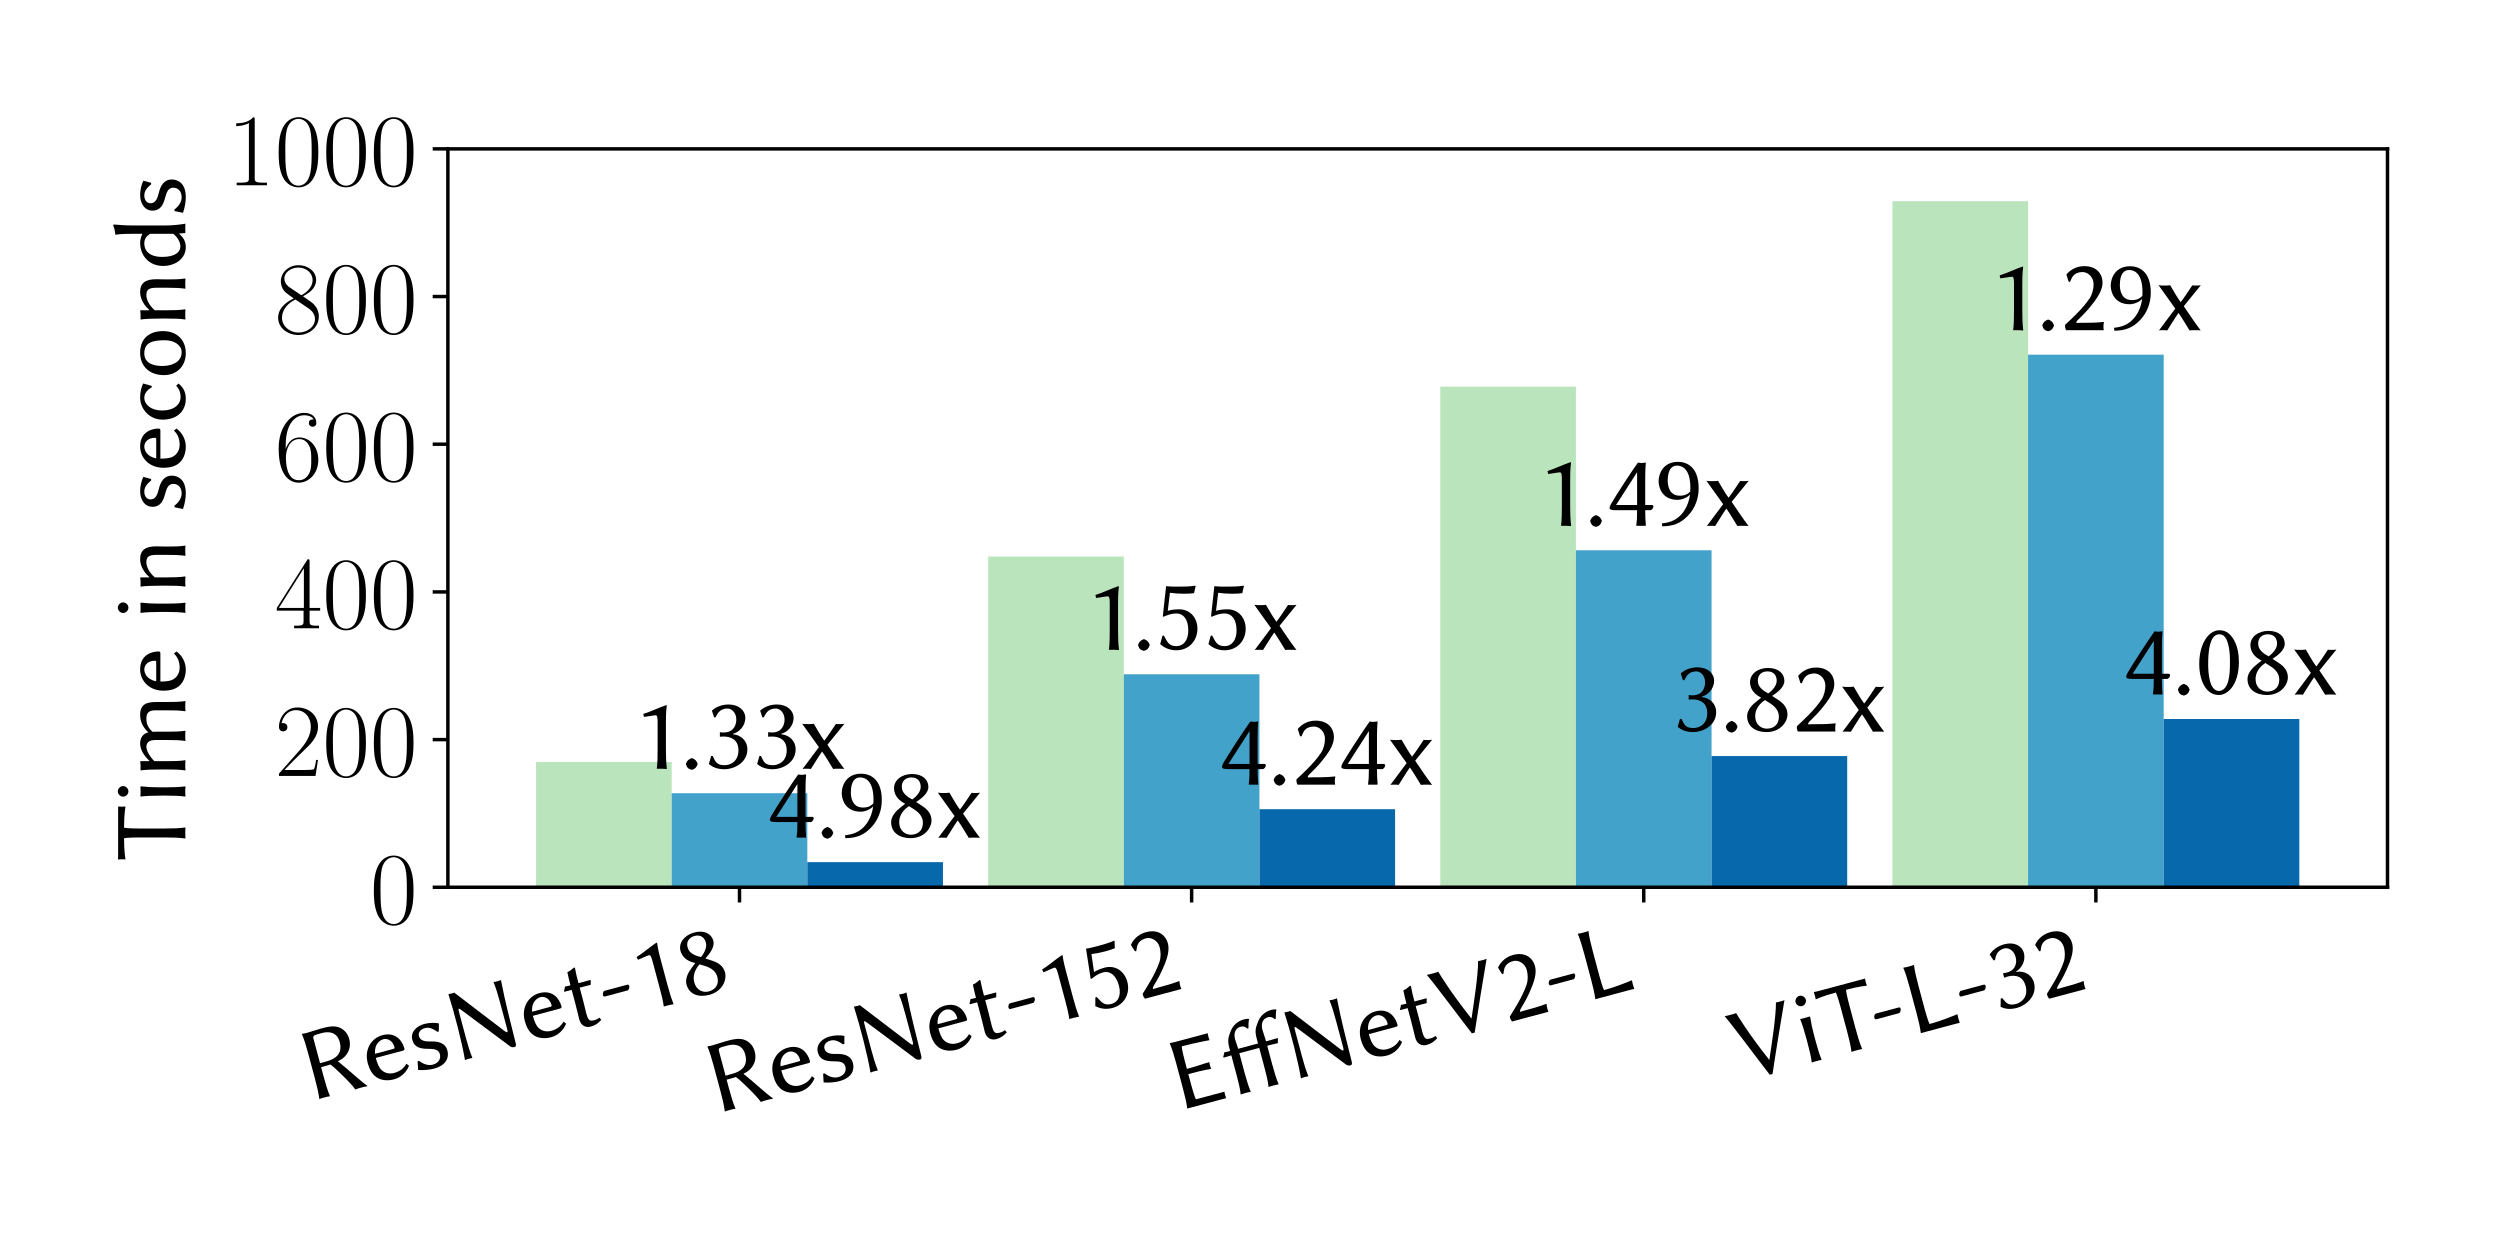
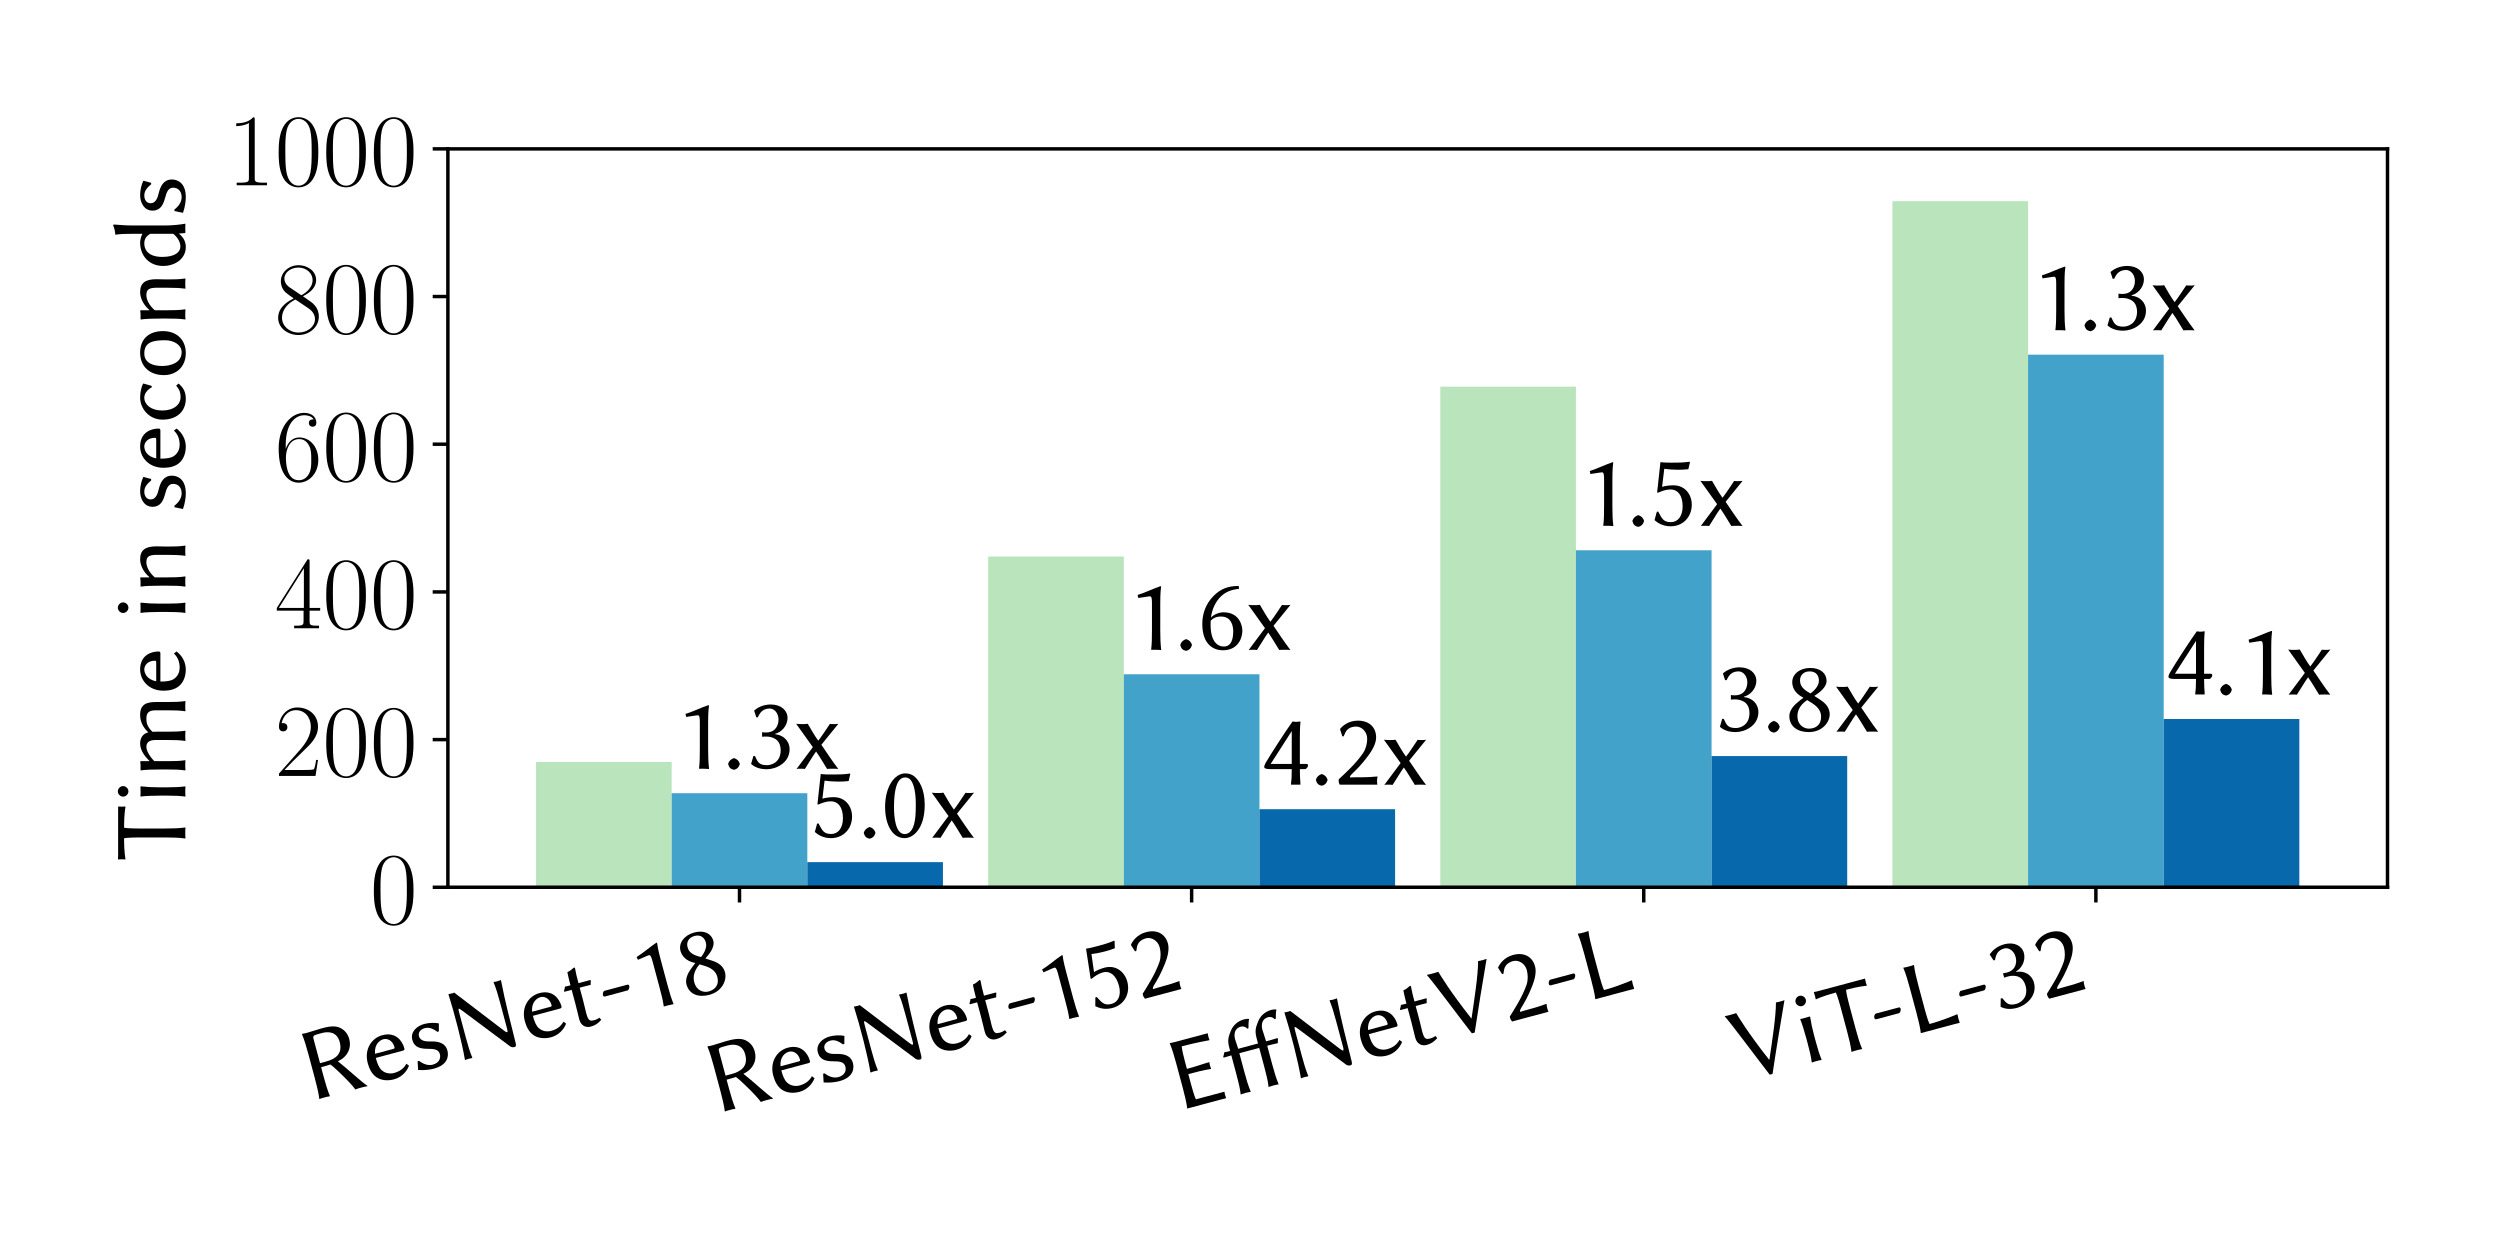
<svg xmlns="http://www.w3.org/2000/svg" xmlns:xlink="http://www.w3.org/1999/xlink" width="576pt" height="288pt" viewBox="0 0 576 288" version="1.1">
  <defs>
    <style type="text/css">*{stroke-linejoin: round; stroke-linecap: butt}</style>
  </defs>
  <g id="figure_1">
    <g id="patch_1">
      <path d="M 0 288  L 576 288  L 576 0  L 0 0  z " style="fill: #ffffff" />
    </g>
    <g id="axes_1">
      <g id="patch_2">
        <path d="M 103.193 204.422  L 550.08 204.422  L 550.08 34.304  L 103.193 34.304  z " style="fill: #ffffff" />
      </g>
      <g id="patch_3">
-         <path d="M 123.506 204.422  L 154.757 204.422  L 154.757 175.565  L 123.506 175.565  z " clip-path="url(#p2f1178658a)" style="fill: #bae4bc" />
+         <path d="M 123.506 204.422  L 154.757 204.422  L 154.757 175.565  L 123.506 175.565  z " clip-path="url(#p8c459ebda4)" style="fill: #bae4bc" />
      </g>
      <g id="patch_4">
-         <path d="M 227.675 204.422  L 258.926 204.422  L 258.926 128.224  L 227.675 128.224  z " clip-path="url(#p2f1178658a)" style="fill: #bae4bc" />
+         <path d="M 227.675 204.422  L 258.926 204.422  L 258.926 128.224  L 227.675 128.224  z " clip-path="url(#p8c459ebda4)" style="fill: #bae4bc" />
      </g>
      <g id="patch_5">
-         <path d="M 331.845 204.422  L 363.096 204.422  L 363.096 89.092  L 331.845 89.092  z " clip-path="url(#p2f1178658a)" style="fill: #bae4bc" />
+         <path d="M 331.845 204.422  L 363.096 204.422  L 363.096 89.092  L 331.845 89.092  z " clip-path="url(#p8c459ebda4)" style="fill: #bae4bc" />
      </g>
      <g id="patch_6">
-         <path d="M 436.014 204.422  L 467.265 204.422  L 467.265 46.362  L 436.014 46.362  z " clip-path="url(#p2f1178658a)" style="fill: #bae4bc" />
+         <path d="M 436.014 204.422  L 467.265 204.422  L 467.265 46.362  L 436.014 46.362  z " clip-path="url(#p8c459ebda4)" style="fill: #bae4bc" />
      </g>
      <g id="patch_7">
-         <path d="M 154.757 204.422  L 186.008 204.422  L 186.008 182.758  L 154.757 182.758  z " clip-path="url(#p2f1178658a)" style="fill: #43a2ca" />
+         <path d="M 154.757 204.422  L 186.008 204.422  L 186.008 182.758  L 154.757 182.758  z " clip-path="url(#p8c459ebda4)" style="fill: #43a2ca" />
      </g>
      <g id="patch_8">
-         <path d="M 258.926 204.422  L 290.177 204.422  L 290.177 155.349  L 258.926 155.349  z " clip-path="url(#p2f1178658a)" style="fill: #43a2ca" />
+         <path d="M 258.926 204.422  L 290.177 204.422  L 290.177 155.349  L 258.926 155.349  z " clip-path="url(#p8c459ebda4)" style="fill: #43a2ca" />
      </g>
      <g id="patch_9">
-         <path d="M 363.096 204.422  L 394.347 204.422  L 394.347 126.784  L 363.096 126.784  z " clip-path="url(#p2f1178658a)" style="fill: #43a2ca" />
+         <path d="M 363.096 204.422  L 394.347 204.422  L 394.347 126.784  L 363.096 126.784  z " clip-path="url(#p8c459ebda4)" style="fill: #43a2ca" />
      </g>
      <g id="patch_10">
-         <path d="M 467.265 204.422  L 498.516 204.422  L 498.516 81.715  L 467.265 81.715  z " clip-path="url(#p2f1178658a)" style="fill: #43a2ca" />
+         <path d="M 467.265 204.422  L 498.516 204.422  L 498.516 81.715  L 467.265 81.715  z " clip-path="url(#p8c459ebda4)" style="fill: #43a2ca" />
      </g>
      <g id="patch_11">
-         <path d="M 186.008 204.422  L 217.258 204.422  L 217.258 198.632  L 186.008 198.632  z " clip-path="url(#p2f1178658a)" style="fill: #0868ac" />
+         <path d="M 186.008 204.422  L 217.258 204.422  L 217.258 198.632  L 186.008 198.632  z " clip-path="url(#p8c459ebda4)" style="fill: #0868ac" />
      </g>
      <g id="patch_12">
-         <path d="M 290.177 204.422  L 321.428 204.422  L 321.428 186.432  L 290.177 186.432  z " clip-path="url(#p2f1178658a)" style="fill: #0868ac" />
+         <path d="M 290.177 204.422  L 321.428 204.422  L 321.428 186.432  L 290.177 186.432  z " clip-path="url(#p8c459ebda4)" style="fill: #0868ac" />
      </g>
      <g id="patch_13">
-         <path d="M 394.347 204.422  L 425.597 204.422  L 425.597 174.196  L 394.347 174.196  z " clip-path="url(#p2f1178658a)" style="fill: #0868ac" />
+         <path d="M 394.347 204.422  L 425.597 204.422  L 425.597 174.196  L 394.347 174.196  z " clip-path="url(#p8c459ebda4)" style="fill: #0868ac" />
      </g>
      <g id="patch_14">
-         <path d="M 498.516 204.422  L 529.767 204.422  L 529.767 165.655  L 498.516 165.655  z " clip-path="url(#p2f1178658a)" style="fill: #0868ac" />
+         <path d="M 498.516 204.422  L 529.767 204.422  L 529.767 165.655  L 498.516 165.655  z " clip-path="url(#p8c459ebda4)" style="fill: #0868ac" />
      </g>
      <g id="matplotlib.axis_1">
        <g id="xtick_1">
          <g id="line2d_1">
            <defs>
-               <path id="mae411af62e" d="M 0 0  L 0 3.5  " style="stroke: #000000; stroke-width: 0.8" />
+               <path id="m9625f6e1b1" d="M 0 0  L 0 3.5  " style="stroke: #000000; stroke-width: 0.8" />
            </defs>
            <g>
-               <use xlink:href="#mae411af62e" x="170.382" y="204.422" style="stroke: #000000; stroke-width: 0.8" />
+               <use xlink:href="#m9625f6e1b1" x="170.382" y="204.422" style="stroke: #000000; stroke-width: 0.8" />
            </g>
          </g>
          <g id="text_1">
            <g transform="translate(71.38889 253.7518) rotate(-15) scale(0.24 -0.24)">
              <defs>
                <path id="LinBiolinumT-52" d="M 1216 1855  C 1440 1855 1638 1855 1811 1868  C 1990 1654 2125 1403 2291 1138  C 2522 763 2829 201 2899 -19  C 3021 0 3162 0 3283 0  C 3411 0 3539 0 3667 -19  L 3680 0  C 3360 370 2720 1394 2310 1939  C 2483 1971 2611 2015 2701 2060  C 3046 2231 3341 2561 3341 3081  C 3341 3399 3232 3659 3002 3875  C 2694 4160 2208 4160 1805 4160  C 1645 4160 1133 4128 941 4128  C 864 4128 691 4128 614 4147  L 602 4128  C 653 3763 666 3328 666 2848  L 666 1280  C 666 800 653 345 602 0  L 614 -13  C 691 0 864 0 941 0  C 1018 0 1190 0 1267 -19  L 1280 0  C 1229 370 1216 811 1216 1298  L 1216 1855  z M 1811 3878  C 2202 3878 2726 3734 2726 3061  C 2726 2299 2208 2112 1587 2112  L 1216 2112  L 1216 3630  C 1216 3878 1235 3878 1811 3878  z " transform="scale(0.015625)" />
                <path id="LinBiolinumT-65" d="M 800 1792  C 909 2399 1331 2527 1530 2527  C 1786 2527 2067 2311 2067 1874  C 2067 1821 2042 1792 1978 1792  L 800 1792  z M 2509 700  C 2285 456 1984 346 1632 346  C 1414 346 1114 431 934 715  C 819 895 781 1160 781 1535  L 2522 1535  C 2592 1535 2637 1572 2637 1638  C 2637 2147 2374 2784 1530 2784  C 870 2784 218 2263 218 1341  C 218 984 294 633 506 382  C 723 124 1094 -32 1523 -32  C 1984 -32 2394 205 2637 540  L 2509 700  z " transform="scale(0.015625)" />
                <path id="LinBiolinumT-73" d="M 320 668  L 211 141  C 576 13 934 -32 1178 -32  C 2061 -32 2266 481 2266 826  C 2266 1338 1850 1539 1395 1645  C 1152 1701 800 1820 800 2133  C 800 2389 1011 2527 1286 2527  C 1619 2527 1824 2271 1971 2103  L 2061 2109  L 2189 2572  L 2176 2591  C 1990 2687 1638 2784 1312 2784  C 838 2784 346 2539 346 2020  C 346 1520 730 1357 1114 1250  C 1485 1151 1760 1050 1760 744  C 1760 412 1510 224 1171 224  C 864 224 595 428 416 668  L 320 668  z " transform="scale(0.015625)" />
                <path id="LinBiolinumT-4e" d="M 691 4160  C 749 2934 730 1026 627 0  L 640 -19  C 717 -6 787 0 864 0  C 941 0 1011 -3 1088 -10  L 1101 9  C 1050 375 1037 811 1037 1292  L 1037 2825  C 1037 3216 1050 3235 1286 2927  L 3520 99  C 3590 3 3693 -32 3795 -32  C 3885 -32 3910 45 3917 167  C 3949 1625 3942 2739 4045 4160  L 4032 4179  C 3955 4166 3885 4160 3808 4160  C 3731 4160 3661 4166 3584 4179  L 3571 4160  C 3622 3794 3635 3358 3635 2877  L 3635 1165  C 3629 818 3533 966 3258 1325  L 1062 4173  C 1062 4173 1005 4160 973 4160  C 755 4160 704 4179 704 4179  L 691 4160  z " transform="scale(0.015625)" />
                <path id="LinBiolinumT-74" d="M 608 2752  C 480 2752 339 2752 262 2765  C 218 2663 186 2599 122 2502  L 154 2464  C 262 2464 461 2464 608 2464  L 608 1599  C 608 1219 589 764 589 575  C 589 164 858 -32 1152 -32  C 1421 -32 1626 31 1894 203  L 1818 361  C 1619 285 1472 285 1312 310  C 1158 335 1101 487 1101 828  C 1101 1018 1120 1289 1120 1668  L 1120 2464  L 1363 2464  C 1517 2464 1741 2464 1824 2458  C 1843 2561 1862 2624 1901 2720  L 1869 2752  C 1754 2752 1568 2752 1421 2752  L 1120 2752  C 1120 3233 1126 3317 1152 3689  C 1152 3734 1133 3753 1094 3753  C 934 3689 858 3618 646 3593  L 634 3573  C 621 3349 608 3124 608 2752  z " transform="scale(0.015625)" />
                <path id="LinBiolinumT-2d" d="M 1754 1536  C 1837 1536 1926 1696 1926 1767  C 1926 1824 1901 1882 1837 1882  L 371 1882  C 294 1882 211 1747 211 1645  C 211 1587 250 1536 307 1536  L 1754 1536  z " transform="scale(0.015625)" />
                <path id="LinBiolinumT-31" d="M 2086 1214  L 2086 2845  C 2086 3539 2125 3796 2138 3886  C 2138 3918 2118 3918 2093 3918  C 1677 3784 1190 3534 691 3380  L 730 3194  C 1018 3226 1331 3296 1459 3296  C 1574 3296 1574 3040 1574 2808  L 1574 1214  C 1574 713 1568 367 1523 0  L 1530 0  C 1530 0 1709 0 1824 0  C 1952 0 2131 -19 2131 -19  L 2144 0  C 2099 386 2086 707 2086 1214  z " transform="scale(0.015625)" />
                <path id="LinBiolinumT-38" d="M 1504 3712  C 1920 3712 2074 3430 2074 3131  C 2074 2786 1734 2479 1555 2352  L 1357 2466  C 954 2728 909 2964 909 3162  C 909 3463 1120 3712 1504 3712  z M 2547 3125  C 2547 3584 2176 3923 1542 3923  C 890 3923 429 3540 429 3048  C 429 2690 627 2371 992 2160  L 1120 2090  C 960 1968 832 1866 672 1725  C 410 1495 250 1208 250 958  C 250 307 768 -32 1446 -32  C 2285 -32 2739 576 2739 1061  C 2739 1431 2534 1712 2182 1942  L 1792 2198  C 2080 2389 2547 2715 2547 3125  z M 1459 180  C 1165 180 749 384 749 959  C 749 1151 800 1579 1350 1943  L 1645 1758  C 2042 1509 2208 1228 2208 927  C 2208 307 1754 180 1459 180  z " transform="scale(0.015625)" />
              </defs>
              <use xlink:href="#LinBiolinumT-52" transform="scale(0.996264)" />
              <use xlink:href="#LinBiolinumT-65" transform="translate(59.77587 0) scale(0.996264)" />
              <use xlink:href="#LinBiolinumT-73" transform="translate(104.9066 0) scale(0.996264)" />
              <use xlink:href="#LinBiolinumT-4e" transform="translate(144.3587 0) scale(0.996264)" />
              <use xlink:href="#LinBiolinumT-65" transform="translate(215.8905 0) scale(0.996264)" />
              <use xlink:href="#LinBiolinumT-74" transform="translate(261.0212 0) scale(0.996264)" />
              <use xlink:href="#LinBiolinumT-2d" transform="translate(294.8942 0) scale(0.996264)" />
              <use xlink:href="#LinBiolinumT-31" transform="translate(328.0698 0) scale(0.996264)" />
              <use xlink:href="#LinBiolinumT-38" transform="translate(374.3961 0) scale(0.996264)" />
            </g>
          </g>
        </g>
        <g id="xtick_2">
          <g id="line2d_2">
            <g>
-               <use xlink:href="#mae411af62e" x="274.552" y="204.422" style="stroke: #000000; stroke-width: 0.8" />
+               <use xlink:href="#m9625f6e1b1" x="274.552" y="204.422" style="stroke: #000000; stroke-width: 0.8" />
            </g>
          </g>
          <g id="text_2">
            <g transform="translate(164.8189 256.6294) rotate(-15) scale(0.24 -0.24)">
              <defs>
                <path id="LinBiolinumT-35" d="M 1293 -32  C 2054 -32 2598 538 2598 1303  C 2598 1932 2182 2496 1466 2496  C 1203 2496 909 2451 768 2400  L 902 3514  C 1139 3482 1414 3456 1715 3456  C 1907 3456 2125 3456 2387 3488  L 2490 3931  L 2445 3950  C 2080 3893 1734 3893 1395 3893  C 1158 3893 883 3893 666 3925  L 461 2057  L 506 2038  C 762 2142 998 2240 1299 2240  C 1715 2240 2035 1901 2035 1193  C 2035 595 1741 224 1306 224  C 826 224 742 484 531 874  L 442 867  L 301 348  L 326 329  C 486 187 806 -32 1293 -32  z " transform="scale(0.015625)" />
                <path id="LinBiolinumT-32" d="M 1421 3584  C 1754 3584 2099 3276 2099 2826  C 2099 2557 2022 2216 1856 1966  C 1395 1278 666 636 346 333  C 339 308 339 282 339 250  C 339 154 371 58 403 0  C 877 0 1146 0 1613 0  C 2074 0 2266 0 2726 0  C 2714 63 2707 139 2707 210  C 2707 310 2714 412 2739 507  C 2374 475 2182 456 1568 456  C 1344 456 1216 456 1043 443  C 1037 456 1037 462 1037 475  C 1037 533 1101 604 1146 649  C 1459 952 1760 1240 2182 1813  C 2419 2135 2650 2547 2650 2914  C 2650 3525 2240 3949 1523 3949  C 941 3949 570 3622 422 3430  L 563 2985  L 646 2979  C 736 3172 768 3307 928 3436  C 1056 3539 1242 3584 1421 3584  z " transform="scale(0.015625)" />
              </defs>
              <use xlink:href="#LinBiolinumT-52" transform="scale(0.996264)" />
              <use xlink:href="#LinBiolinumT-65" transform="translate(59.77587 0) scale(0.996264)" />
              <use xlink:href="#LinBiolinumT-73" transform="translate(104.9066 0) scale(0.996264)" />
              <use xlink:href="#LinBiolinumT-4e" transform="translate(144.3587 0) scale(0.996264)" />
              <use xlink:href="#LinBiolinumT-65" transform="translate(215.8905 0) scale(0.996264)" />
              <use xlink:href="#LinBiolinumT-74" transform="translate(261.0212 0) scale(0.996264)" />
              <use xlink:href="#LinBiolinumT-2d" transform="translate(294.8942 0) scale(0.996264)" />
              <use xlink:href="#LinBiolinumT-31" transform="translate(328.0698 0) scale(0.996264)" />
              <use xlink:href="#LinBiolinumT-35" transform="translate(374.3961 0) scale(0.996264)" />
              <use xlink:href="#LinBiolinumT-32" transform="translate(420.7224 0) scale(0.996264)" />
            </g>
          </g>
        </g>
        <g id="xtick_3">
          <g id="line2d_3">
            <g>
-               <use xlink:href="#mae411af62e" x="378.721" y="204.422" style="stroke: #000000; stroke-width: 0.8" />
+               <use xlink:href="#m9625f6e1b1" x="378.721" y="204.422" style="stroke: #000000; stroke-width: 0.8" />
            </g>
          </g>
          <g id="text_3">
            <g transform="translate(271.3673 255.992) rotate(-15) scale(0.24 -0.24)">
              <defs>
                <path id="LinBiolinumT-45" d="M 1216 1307  L 1216 2034  C 1523 2034 2202 2034 2643 1983  L 2662 2002  C 2650 2060 2643 2150 2643 2207  C 2643 2265 2650 2355 2662 2413  L 2643 2413  C 2266 2413 1971 2368 1216 2368  L 1216 2869  C 1216 2978 1222 3641 1267 3795  C 2125 3795 3008 3718 3008 3718  L 3021 3743  C 3014 3795 3008 3853 3008 3912  C 3008 3964 3014 4068 3021 4160  L 3008 4160  C 2906 4160 2758 4160 2624 4160  L 941 4160  C 723 4160 614 4179 614 4179  L 602 4160  C 653 3792 666 3354 666 2870  L 666 1290  C 666 806 653 348 602 0  L 608 0  C 608 0 717 0 941 0  L 2688 0  C 2822 0 2970 0 3072 -6  L 3085 12  C 3078 100 3072 144 3072 206  C 3072 268 3078 361 3085 411  L 3072 411  C 3072 411 2125 411 1267 411  C 1222 560 1216 1201 1216 1307  z " transform="scale(0.015625)" />
                <path id="LinBiolinumT-80" d="M 634 2464  L 634 1280  C 634 806 627 346 570 0  L 576 -19  C 576 -19 666 0 890 0  C 1107 0 1197 -19 1197 -19  L 1210 0  C 1158 365 1146 800 1146 1280  L 1146 2464  L 2414 2464  L 2414 1280  C 2414 806 2407 346 2350 0  L 2356 -19  C 2356 -19 2446 0 2670 0  C 2887 0 2977 -19 2977 -19  L 2990 0  C 2939 365 2926 800 2926 1280  L 2926 2464  L 3143 2464  C 3297 2464 3521 2458 3604 2451  C 3623 2554 3643 2618 3681 2714  L 3649 2758  C 3540 2752 3348 2746 3201 2746  L 2926 2746  L 2926 2810  C 2926 2977 2893 3375 2893 3490  C 2893 3843 3059 4151 3425 4151  C 3610 4151 3726 4055 3796 3927  L 3867 3934  C 3911 4106 3975 4337 4046 4458  L 4039 4478  C 3988 4510 3873 4535 3751 4535  C 3348 4535 2996 4362 2766 4048  C 2535 3733 2414 3567 2414 3067  L 2414 2746  L 1146 2746  L 1146 2810  C 1146 2977 1114 3247 1114 3362  C 1114 3715 1280 4023 1645 4023  C 1831 4023 1946 3927 2017 3798  L 2087 3805  C 2132 3977 2196 4209 2267 4330  L 2260 4350  C 2209 4382 2094 4407 1972 4407  C 1569 4407 1216 4234 986 3920  C 755 3605 634 3439 634 2938  L 634 2746  C 493 2746 346 2746 262 2758  C 218 2656 186 2592 122 2496  L 154 2451  C 269 2458 480 2464 627 2464  L 634 2464  z " transform="scale(0.015625)" />
                <path id="LinBiolinumT-56" d="M 2074 832  L 2061 832  C 1222 2781 902 3917 838 4141  C 730 4128 582 4128 486 4128  C 384 4128 211 4128 102 4141  C 422 3495 1267 1335 1856 -64  L 2035 -64  C 2650 1355 3277 2729 3923 4141  C 3846 4128 3725 4128 3667 4128  C 3597 4128 3450 4128 3379 4141  C 3162 3314 2534 1896 2074 832  z " transform="scale(0.015625)" />
                <path id="LinBiolinumT-4c" d="M 1222 2874  C 1222 3356 1235 3819 1286 4160  L 1280 4173  C 1203 4160 1024 4160 947 4160  C 870 4160 698 4160 621 4179  L 608 4160  C 659 3792 672 3353 672 2870  L 672 1290  C 672 806 659 348 608 0  L 614 0  C 614 0 730 0 947 0  L 2694 0  C 2829 0 2976 0 3078 -6  L 3091 13  C 3085 103 3078 231 3078 295  C 3078 359 3085 468 3091 520  L 3078 545  C 3078 545 2131 404 1274 404  C 1229 558 1222 1189 1222 1298  L 1222 2874  z " transform="scale(0.015625)" />
              </defs>
              <use xlink:href="#LinBiolinumT-45" transform="scale(0.996264)" />
              <use xlink:href="#LinBiolinumT-80" transform="translate(53.59901 0) scale(0.996264)" />
              <use xlink:href="#LinBiolinumT-4e" transform="translate(112.5778 0) scale(0.996264)" />
              <use xlink:href="#LinBiolinumT-65" transform="translate(184.1096 0) scale(0.996264)" />
              <use xlink:href="#LinBiolinumT-74" transform="translate(229.2404 0) scale(0.996264)" />
              <use xlink:href="#LinBiolinumT-56" transform="translate(263.1134 0) scale(0.996264)" />
              <use xlink:href="#LinBiolinumT-32" transform="translate(325.9776 0) scale(0.996264)" />
              <use xlink:href="#LinBiolinumT-2d" transform="translate(372.3039 0) scale(0.996264)" />
              <use xlink:href="#LinBiolinumT-4c" transform="translate(405.4795 0) scale(0.996264)" />
            </g>
          </g>
        </g>
        <g id="xtick_4">
          <g id="line2d_4">
            <g>
-               <use xlink:href="#mae411af62e" x="482.891" y="204.422" style="stroke: #000000; stroke-width: 0.8" />
+               <use xlink:href="#m9625f6e1b1" x="482.891" y="204.422" style="stroke: #000000; stroke-width: 0.8" />
            </g>
          </g>
          <g id="text_4">
            <g transform="translate(400.9882 249.1723) rotate(-15) scale(0.24 -0.24)">
              <defs>
                <path id="LinBiolinumT-69" d="M 512 3833  C 512 3660 666 3506 838 3506  C 1011 3506 1165 3660 1165 3833  C 1165 4006 1011 4160 838 4160  C 666 4160 512 4006 512 3833  z M 576 1506  L 576 1155  C 576 676 563 351 518 6  L 531 -13  C 608 0 755 0 832 0  C 909 0 1056 0 1133 -13  L 1146 6  C 1101 370 1088 670 1088 1155  L 1088 1609  C 1088 2088 1107 2318 1146 2707  C 1146 2759 1139 2765 1088 2765  C 941 2752 666 2752 531 2765  L 518 2745  C 557 2471 576 1985 576 1506  z " transform="scale(0.015625)" />
                <path id="LinBiolinumT-54" d="M 1453 2854  L 1453 1286  C 1453 806 1440 351 1389 6  L 1402 -13  C 1478 0 1651 0 1728 0  C 1805 0 1978 0 2054 -13  L 2067 6  C 2016 371 2003 806 2003 1286  L 2003 2854  C 2003 2963 2010 3622 2054 3776  C 2912 3776 3347 3686 3347 3686  L 3360 3712  C 3347 3809 3347 3958 3360 4141  L 3347 4141  C 3245 4141 3098 4141 2963 4141  L 493 4141  C 358 4141 211 4141 109 4154  L 96 4135  C 109 3955 109 3808 96 3712  L 109 3686  C 109 3686 544 3776 1402 3776  C 1446 3622 1453 2963 1453 2854  z " transform="scale(0.015625)" />
                <path id="LinBiolinumT-33" d="M 1338 218  C 832 218 762 411 589 785  L 493 785  L 352 296  L 371 277  C 538 136 813 -32 1325 -32  C 1869 -32 2726 345 2726 1202  C 2726 1716 2336 2079 1843 2125  L 1843 2157  C 2176 2233 2598 2603 2598 3134  C 2598 3592 2202 3962 1568 3962  C 1075 3962 717 3745 557 3604  L 538 3585  L 672 3171  L 768 3171  C 922 3527 1126 3712 1510 3712  C 1760 3712 2042 3451 2042 3037  C 2042 2756 1946 2553 1798 2413  C 1670 2292 1485 2234 1267 2234  C 1190 2234 1120 2241 1030 2253  L 1030 1971  C 1107 1984 1242 1984 1299 1984  C 1504 1984 1747 1925 1926 1776  C 2093 1632 2176 1404 2176 1150  C 2176 361 1568 218 1338 218  z " transform="scale(0.015625)" />
              </defs>
              <use xlink:href="#LinBiolinumT-56" transform="scale(0.996264)" />
              <use xlink:href="#LinBiolinumT-69" transform="translate(62.8642 0) scale(0.996264)" />
              <use xlink:href="#LinBiolinumT-54" transform="translate(88.76708 0) scale(0.996264)" />
              <use xlink:href="#LinBiolinumT-2d" transform="translate(136.6874 0) scale(0.996264)" />
              <use xlink:href="#LinBiolinumT-4c" transform="translate(169.863 0) scale(0.996264)" />
              <use xlink:href="#LinBiolinumT-2d" transform="translate(221.1706 0) scale(0.996264)" />
              <use xlink:href="#LinBiolinumT-33" transform="translate(254.3462 0) scale(0.996264)" />
              <use xlink:href="#LinBiolinumT-32" transform="translate(300.6725 0) scale(0.996264)" />
            </g>
          </g>
        </g>
      </g>
      <g id="matplotlib.axis_2">
        <g id="ytick_1">
          <g id="line2d_5">
            <defs>
-               <path id="mfc9cbfca60" d="M 0 0  L -3.5 0  " style="stroke: #000000; stroke-width: 0.8" />
+               <path id="mce3f2fbf0b" d="M 0 0  L -3.5 0  " style="stroke: #000000; stroke-width: 0.8" />
            </defs>
            <g>
-               <use xlink:href="#mfc9cbfca60" x="103.193" y="204.422" style="stroke: #000000; stroke-width: 0.8" />
+               <use xlink:href="#mce3f2fbf0b" x="103.193" y="204.422" style="stroke: #000000; stroke-width: 0.8" />
            </g>
          </g>
          <g id="text_5">
            <g transform="translate(85.22711 212.8057) scale(0.24 -0.24)">
              <defs>
                <path id="CMR17-30" d="M 2688 2025  C 2688 2416 2682 3080 2413 3591  C 2176 4039 1798 4198 1466 4198  C 1158 4198 768 4058 525 3597  C 269 3118 243 2524 243 2025  C 243 1661 250 1106 448 619  C 723 -39 1216 -128 1466 -128  C 1760 -128 2208 -7 2470 600  C 2662 1042 2688 1559 2688 2025  z M 1466 -26  C 1056 -26 813 325 723 812  C 653 1188 653 1738 653 2096  C 653 2588 653 2997 736 3387  C 858 3929 1216 4096 1466 4096  C 1728 4096 2067 3923 2189 3400  C 2272 3036 2278 2607 2278 2096  C 2278 1680 2278 1169 2202 792  C 2067 95 1690 -26 1466 -26  z " transform="scale(0.015625)" />
              </defs>
              <use xlink:href="#CMR17-30" transform="scale(0.996264)" />
            </g>
          </g>
        </g>
        <g id="ytick_2">
          <g id="line2d_6">
            <g>
-               <use xlink:href="#mfc9cbfca60" x="103.193" y="170.398" style="stroke: #000000; stroke-width: 0.8" />
+               <use xlink:href="#mce3f2fbf0b" x="103.193" y="170.398" style="stroke: #000000; stroke-width: 0.8" />
            </g>
          </g>
          <g id="text_6">
            <g transform="translate(63.29568 178.782) scale(0.24 -0.24)">
              <defs>
                <path id="CMR17-32" d="M 2669 989  L 2554 989  C 2490 536 2438 459 2413 420  C 2381 369 1920 369 1830 369  L 602 369  C 832 619 1280 1072 1824 1597  C 2214 1967 2669 2402 2669 3035  C 2669 3790 2067 4224 1395 4224  C 691 4224 262 3604 262 3030  C 262 2780 448 2748 525 2748  C 589 2748 781 2787 781 3010  C 781 3207 614 3264 525 3264  C 486 3264 448 3258 422 3245  C 544 3790 915 4058 1306 4058  C 1862 4058 2227 3617 2227 3035  C 2227 2479 1901 2000 1536 1584  L 262 146  L 262 0  L 2515 0  L 2669 989  z " transform="scale(0.015625)" />
              </defs>
              <use xlink:href="#CMR17-32" transform="scale(0.996264)" />
              <use xlink:href="#CMR17-30" transform="translate(45.69048 0) scale(0.996264)" />
              <use xlink:href="#CMR17-30" transform="translate(91.38095 0) scale(0.996264)" />
            </g>
          </g>
        </g>
        <g id="ytick_3">
          <g id="line2d_7">
            <g>
-               <use xlink:href="#mfc9cbfca60" x="103.193" y="136.375" style="stroke: #000000; stroke-width: 0.8" />
+               <use xlink:href="#mce3f2fbf0b" x="103.193" y="136.375" style="stroke: #000000; stroke-width: 0.8" />
            </g>
          </g>
          <g id="text_7">
            <g transform="translate(63.29568 144.7583) scale(0.24 -0.24)">
              <defs>
                <path id="CMR17-34" d="M 2150 4122  C 2150 4256 2144 4256 2029 4256  L 128 1254  L 128 1088  L 1779 1088  L 1779 457  C 1779 224 1766 160 1318 160  L 1197 160  L 1197 0  C 1402 0 1747 0 1965 0  C 2182 0 2528 0 2733 0  L 2733 160  L 2611 160  C 2163 160 2150 224 2150 457  L 2150 1088  L 2803 1088  L 2803 1254  L 2150 1254  L 2150 4122  z M 1798 3703  L 1798 1254  L 256 1254  L 1798 3703  z " transform="scale(0.015625)" />
              </defs>
              <use xlink:href="#CMR17-34" transform="scale(0.996264)" />
              <use xlink:href="#CMR17-30" transform="translate(45.69048 0) scale(0.996264)" />
              <use xlink:href="#CMR17-30" transform="translate(91.38095 0) scale(0.996264)" />
            </g>
          </g>
        </g>
        <g id="ytick_4">
          <g id="line2d_8">
            <g>
-               <use xlink:href="#mfc9cbfca60" x="103.193" y="102.351" style="stroke: #000000; stroke-width: 0.8" />
+               <use xlink:href="#mce3f2fbf0b" x="103.193" y="102.351" style="stroke: #000000; stroke-width: 0.8" />
            </g>
          </g>
          <g id="text_8">
            <g transform="translate(63.29568 110.7346) scale(0.24 -0.24)">
              <defs>
                <path id="CMR17-36" d="M 678 2176  C 678 3690 1395 4032 1811 4032  C 1946 4032 2272 4009 2400 3776  C 2298 3776 2106 3776 2106 3553  C 2106 3381 2246 3323 2336 3323  C 2394 3323 2566 3348 2566 3560  C 2566 3954 2246 4179 1805 4179  C 1043 4179 243 3390 243 1984  C 243 253 966 -128 1478 -128  C 2099 -128 2688 427 2688 1283  C 2688 2081 2170 2662 1517 2662  C 1126 2662 838 2407 678 1960  L 678 2176  z M 1478 25  C 691 25 691 1200 691 1436  C 691 1896 909 2560 1504 2560  C 1613 2560 1926 2560 2138 2120  C 2253 1870 2253 1609 2253 1289  C 2253 944 2253 690 2118 434  C 1978 171 1773 25 1478 25  z " transform="scale(0.015625)" />
              </defs>
              <use xlink:href="#CMR17-36" transform="scale(0.996264)" />
              <use xlink:href="#CMR17-30" transform="translate(45.69048 0) scale(0.996264)" />
              <use xlink:href="#CMR17-30" transform="translate(91.38095 0) scale(0.996264)" />
            </g>
          </g>
        </g>
        <g id="ytick_5">
          <g id="line2d_9">
            <g>
-               <use xlink:href="#mfc9cbfca60" x="103.193" y="68.327" style="stroke: #000000; stroke-width: 0.8" />
+               <use xlink:href="#mce3f2fbf0b" x="103.193" y="68.327" style="stroke: #000000; stroke-width: 0.8" />
            </g>
          </g>
          <g id="text_9">
            <g transform="translate(63.29568 76.71085) scale(0.24 -0.24)">
              <defs>
                <path id="CMR17-38" d="M 1741 2264  C 2144 2467 2554 2773 2554 3263  C 2554 3841 1990 4179 1472 4179  C 890 4179 378 3759 378 3180  C 378 3021 416 2747 666 2505  C 730 2442 998 2251 1171 2130  C 883 1983 211 1634 211 934  C 211 279 838 -128 1459 -128  C 2144 -128 2720 362 2720 1010  C 2720 1590 2330 1857 2074 2029  L 1741 2264  z M 902 2822  C 851 2854 595 3051 595 3351  C 595 3739 998 4032 1459 4032  C 1965 4032 2336 3676 2336 3262  C 2336 2669 1670 2331 1638 2331  C 1632 2331 1626 2331 1574 2370  L 902 2822  z M 2080 1519  C 2176 1449 2483 1240 2483 851  C 2483 381 2010 25 1472 25  C 890 25 448 438 448 940  C 448 1443 838 1862 1280 2060  L 2080 1519  z " transform="scale(0.015625)" />
              </defs>
              <use xlink:href="#CMR17-38" transform="scale(0.996264)" />
              <use xlink:href="#CMR17-30" transform="translate(45.69048 0) scale(0.996264)" />
              <use xlink:href="#CMR17-30" transform="translate(91.38095 0) scale(0.996264)" />
            </g>
          </g>
        </g>
        <g id="ytick_6">
          <g id="line2d_10">
            <g>
-               <use xlink:href="#mfc9cbfca60" x="103.193" y="34.304" style="stroke: #000000; stroke-width: 0.8" />
+               <use xlink:href="#mce3f2fbf0b" x="103.193" y="34.304" style="stroke: #000000; stroke-width: 0.8" />
            </g>
          </g>
          <g id="text_10">
            <g transform="translate(52.32997 42.68713) scale(0.24 -0.24)">
              <defs>
                <path id="CMR17-31" d="M 1702 4058  C 1702 4192 1696 4192 1606 4192  C 1357 3916 979 3827 621 3827  C 602 3827 570 3827 563 3808  C 557 3795 557 3782 557 3648  C 755 3648 1088 3686 1344 3839  L 1344 461  C 1344 236 1331 160 781 160  L 589 160  L 589 0  C 896 0 1216 0 1523 0  C 1830 0 2150 0 2458 0  L 2458 160  L 2266 160  C 1715 160 1702 230 1702 458  L 1702 4058  z " transform="scale(0.015625)" />
              </defs>
              <use xlink:href="#CMR17-31" transform="scale(0.996264)" />
              <use xlink:href="#CMR17-30" transform="translate(45.69048 0) scale(0.996264)" />
              <use xlink:href="#CMR17-30" transform="translate(91.38095 0) scale(0.996264)" />
              <use xlink:href="#CMR17-30" transform="translate(137.0714 0) scale(0.996264)" />
            </g>
          </g>
        </g>
        <g id="text_11">
          <g transform="translate(42.68713 198.3745) rotate(-90) scale(0.24 -0.24)">
            <defs>
              <path id="LinBiolinumT-6d" d="M 1037 2231  L 1037 2717  C 1037 2765 1030 2778 998 2778  C 858 2752 627 2752 480 2759  L 467 2739  C 512 2466 525 1981 525 1503  L 525 1152  C 525 675 518 350 467 6  L 480 -13  C 557 0 704 0 781 0  C 858 0 1005 0 1082 -13  L 1094 6  C 1043 366 1037 662 1037 1142  L 1037 1907  C 1338 2209 1696 2399 1920 2399  C 2163 2399 2342 2260 2342 1837  L 2342 1142  C 2342 668 2336 347 2285 6  L 2298 -13  C 2374 0 2522 0 2598 0  C 2675 0 2822 0 2899 -13  L 2912 6  C 2861 366 2854 662 2854 1142  L 2854 1780  C 2854 1868 2854 1944 2848 2020  C 3155 2355 3411 2399 3661 2399  C 4006 2399 4173 2260 4173 1837  L 4173 1142  C 4173 668 4166 347 4115 6  L 4128 -13  C 4205 0 4352 0 4429 0  C 4506 0 4653 0 4730 -13  L 4742 6  C 4691 367 4685 664 4685 1144  L 4685 1778  C 4685 2341 4582 2784 3891 2784  C 3546 2784 3174 2662 2810 2279  C 2752 2586 2490 2784 2131 2784  C 1734 2784 1357 2529 1056 2210  L 1037 2231  z " transform="scale(0.015625)" />
              <path id="LinBiolinumT-6e" d="M 2944 1144  C 2944 1348 2957 1581 2957 1784  C 2957 2442 2739 2784 2163 2784  C 1920 2784 1466 2688 1056 2210  L 1043 2231  L 1043 2717  C 1043 2765 1037 2778 1005 2778  C 864 2752 634 2752 486 2759  L 474 2739  C 518 2466 531 1981 531 1503  L 531 1152  C 531 675 525 350 474 6  L 486 -13  C 563 0 710 0 787 0  C 864 0 1011 0 1088 -13  L 1101 6  C 1050 366 1043 662 1043 1142  L 1043 1881  C 1370 2260 1741 2399 1971 2399  C 2298 2399 2432 2273 2432 1761  L 2432 1142  C 2432 668 2419 347 2374 6  L 2387 -13  C 2464 0 2611 0 2688 0  C 2765 0 2912 0 2989 -13  L 3002 6  C 2950 367 2944 664 2944 1144  z " transform="scale(0.015625)" />
              <path id="LinBiolinumT-63" d="M 1600 2527  C 1850 2527 2074 2352 2240 2066  L 2323 2073  L 2470 2585  L 2458 2604  C 2259 2707 1926 2784 1606 2784  C 941 2784 243 2250 243 1398  C 243 526 749 -32 1530 -32  C 1914 -32 2214 95 2470 420  L 2349 551  L 2323 551  C 2080 339 1875 289 1638 289  C 1171 289 806 700 806 1429  C 806 2116 1178 2527 1600 2527  z " transform="scale(0.015625)" />
              <path id="LinBiolinumT-6f" d="M 243 1316  C 243 563 749 -32 1600 -32  C 2445 -32 2957 551 2957 1373  C 2957 2226 2490 2784 1626 2784  C 787 2784 243 2207 243 1316  z M 1581 2527  C 2259 2527 2394 2015 2394 1260  C 2394 668 2086 224 1658 224  C 979 224 806 942 806 1423  C 806 1966 979 2527 1581 2527  z " transform="scale(0.015625)" />
              <path id="LinBiolinumT-64" d="M 2310 744  C 2080 457 1786 301 1523 301  C 1178 301 883 638 883 1417  C 883 2352 1395 2527 1702 2527  C 2003 2527 2157 2402 2310 2165  L 2310 744  z M 2310 384  L 2323 384  L 2355 12  C 2355 -1 2374 -7 2413 -7  C 2496 0 2541 0 2637 0  C 2714 0 2835 0 2918 -7  L 2931 12  C 2880 285 2822 754 2822 1230  L 2822 3187  C 2822 3656 2848 3986 2880 4381  C 2880 4425 2861 4445 2822 4445  C 2662 4381 2528 4336 2266 4316  L 2253 4297  C 2304 4021 2310 3547 2310 3060  L 2310 2643  C 2163 2726 1901 2784 1773 2784  C 941 2784 326 2219 326 1366  C 326 595 794 -32 1485 -32  C 1792 -32 2080 89 2310 384  z " transform="scale(0.015625)" />
            </defs>
            <use xlink:href="#LinBiolinumT-54" transform="scale(0.996264)" />
            <use xlink:href="#LinBiolinumT-69" transform="translate(53.79824 0) scale(0.996264)" />
            <use xlink:href="#LinBiolinumT-6d" transform="translate(79.70112 0) scale(0.996264)" />
            <use xlink:href="#LinBiolinumT-65" transform="translate(160.0996 0) scale(0.996264)" />
            <use xlink:href="#LinBiolinumT-69" transform="translate(230.137 0) scale(0.996264)" />
            <use xlink:href="#LinBiolinumT-6e" transform="translate(256.0399 0) scale(0.996264)" />
            <use xlink:href="#LinBiolinumT-73" transform="translate(334.6451 0) scale(0.996264)" />
            <use xlink:href="#LinBiolinumT-65" transform="translate(374.0971 0) scale(0.996264)" />
            <use xlink:href="#LinBiolinumT-63" transform="translate(419.9253 0) scale(0.996264)" />
            <use xlink:href="#LinBiolinumT-6f" transform="translate(462.665 0) scale(0.996264)" />
            <use xlink:href="#LinBiolinumT-6e" transform="translate(512.4782 0) scale(0.996264)" />
            <use xlink:href="#LinBiolinumT-64" transform="translate(566.1767 0) scale(0.996264)" />
            <use xlink:href="#LinBiolinumT-73" transform="translate(618.9787 0) scale(0.996264)" />
          </g>
        </g>
      </g>
      <g id="patch_15">
        <path d="M 103.193 204.422  L 103.193 34.304  " style="fill: none; stroke: #000000; stroke-width: 0.8; stroke-linejoin: miter; stroke-linecap: square" />
      </g>
      <g id="patch_16">
        <path d="M 550.08 204.422  L 550.08 34.304  " style="fill: none; stroke: #000000; stroke-width: 0.8; stroke-linejoin: miter; stroke-linecap: square" />
      </g>
      <g id="patch_17">
        <path d="M 103.193 204.422  L 550.08 204.422  " style="fill: none; stroke: #000000; stroke-width: 0.8; stroke-linejoin: miter; stroke-linecap: square" />
      </g>
      <g id="patch_18">
        <path d="M 103.193 34.304  L 550.08 34.304  " style="fill: none; stroke: #000000; stroke-width: 0.8; stroke-linejoin: miter; stroke-linecap: square" />
      </g>
      <g id="text_12">
-         <g transform="translate(145.635 177.1149) scale(0.24 -0.24)">
+         <g transform="translate(155.3609 177.1149) scale(0.24 -0.24)">
          <defs>
            <path id="LinBiolinumT-2e" d="M 346 282  C 403 71 493 -19 691 -64  L 717 -64  C 896 -19 998 77 1062 282  L 1062 308  C 1005 487 902 590 717 654  L 691 654  C 499 577 403 481 346 308  L 346 282  z " transform="scale(0.015625)" />
            <path id="LinBiolinumT-78" d="M 1184 1332  L 179 -13  C 243 0 346 0 410 0  C 474 0 627 0 691 -13  C 934 351 1126 704 1382 1062  C 1638 704 1830 351 2061 -13  C 2157 0 2285 0 2387 0  C 2483 0 2656 0 2752 -13  C 2368 486 2054 979 1709 1478  L 2758 2772  C 2675 2752 2534 2752 2470 2752  C 2400 2752 2298 2752 2234 2765  C 1990 2409 1786 2072 1517 1728  C 1261 2074 1088 2414 870 2772  C 762 2752 634 2752 525 2752  C 422 2752 256 2752 154 2772  L 1184 1332  z " transform="scale(0.015625)" />
          </defs>
          <use xlink:href="#LinBiolinumT-31" transform="scale(0.996264)" />
          <use xlink:href="#LinBiolinumT-2e" transform="translate(46.32629 0) scale(0.996264)" />
          <use xlink:href="#LinBiolinumT-33" transform="translate(68.24411 0) scale(0.996264)" />
-           <use xlink:href="#LinBiolinumT-33" transform="translate(114.5704 0) scale(0.996264)" />
-           <use xlink:href="#LinBiolinumT-78" transform="translate(160.8967 0) scale(0.996264)" />
+           <use xlink:href="#LinBiolinumT-78" transform="translate(114.5704 0) scale(0.996264)" />
        </g>
      </g>
      <g id="text_13">
-         <g transform="translate(249.8045 149.7066) scale(0.24 -0.24)">
-           <use xlink:href="#LinBiolinumT-31" transform="scale(0.996264)" />
-           <use xlink:href="#LinBiolinumT-2e" transform="translate(46.32629 0) scale(0.996264)" />
-           <use xlink:href="#LinBiolinumT-35" transform="translate(68.24411 0) scale(0.996264)" />
-           <use xlink:href="#LinBiolinumT-35" transform="translate(114.5704 0) scale(0.996264)" />
-           <use xlink:href="#LinBiolinumT-78" transform="translate(160.8967 0) scale(0.996264)" />
-         </g>
-       </g>
-       <g id="text_14">
-         <g transform="translate(353.974 121.1408) scale(0.24 -0.24)">
+         <g transform="translate(259.5304 149.7066) scale(0.24 -0.24)">
          <defs>
-             <path id="LinBiolinumT-34" d="M 1830 960  C 1830 460 1818 331 1779 0  L 1786 0  C 1786 0 1984 0 2086 0  C 2189 0 2298 0 2355 0  C 2362 0 2368 13 2368 19  C 2342 388 2330 591 2330 960  L 2650 960  C 2739 960 2835 1108 2835 1178  C 2835 1236 2803 1281 2739 1281  L 2330 1281  L 2330 2918  C 2330 3131 2336 3575 2368 3872  C 2368 3885 2362 3898 2355 3898  C 2298 3898 2202 3872 2106 3872  C 2003 3872 1888 3898 1888 3898  C 1888 3898 1862 3879 1862 3872  C 1472 3331 550 1913 218 1341  C 154 1224 134 1154 134 1089  C 134 992 282 960 512 960  L 1830 960  z M 1830 3305  L 1830 1281  L 531 1281  L 1830 3305  z " transform="scale(0.015625)" />
-             <path id="LinBiolinumT-39" d="M 2131 2112  C 1882 1856 1626 1856 1485 1856  C 838 1856 742 2468 742 2781  C 742 3482 1005 3712 1312 3712  C 1651 3712 2138 3488 2138 2349  C 2138 2285 2138 2176 2131 2112  z M 384 149  L 403 -32  C 1062 -32 1530 150 1965 596  C 2432 1068 2650 1684 2650 2312  C 2650 3671 1875 3943 1382 3943  C 448 3943 179 3196 179 2736  C 179 2429 352 1599 1350 1599  C 1606 1599 1965 1740 2118 1933  C 2048 1385 1818 928 1510 626  C 1184 309 826 194 384 149  z " transform="scale(0.015625)" />
+             <path id="LinBiolinumT-36" d="M 813 1794  C 1062 2048 1318 2048 1459 2048  C 2106 2048 2202 1438 2202 1127  C 2202 428 1939 199 1632 199  C 1293 199 806 423 806 1557  C 806 1621 806 1729 813 1794  z M 2560 3756  L 2541 3936  C 1882 3936 1414 3756 979 3309  C 512 2838 294 2224 294 1597  C 294 240 1069 -32 1562 -32  C 2496 -32 2765 715 2765 1174  C 2765 1481 2592 2311 1594 2311  C 1338 2311 979 2170 826 1978  C 896 2524 1126 2979 1434 3281  C 1760 3596 2118 3711 2560 3756  z " transform="scale(0.015625)" />
          </defs>
          <use xlink:href="#LinBiolinumT-31" transform="scale(0.996264)" />
          <use xlink:href="#LinBiolinumT-2e" transform="translate(46.32629 0) scale(0.996264)" />
-           <use xlink:href="#LinBiolinumT-34" transform="translate(68.24411 0) scale(0.996264)" />
-           <use xlink:href="#LinBiolinumT-39" transform="translate(114.5704 0) scale(0.996264)" />
-           <use xlink:href="#LinBiolinumT-78" transform="translate(160.8967 0) scale(0.996264)" />
+           <use xlink:href="#LinBiolinumT-36" transform="translate(68.24411 0) scale(0.996264)" />
+           <use xlink:href="#LinBiolinumT-78" transform="translate(114.5704 0) scale(0.996264)" />
+         </g>
+       </g>
+       <g id="text_14">
+         <g transform="translate(363.6999 121.1408) scale(0.24 -0.24)">
+           <use xlink:href="#LinBiolinumT-31" transform="scale(0.996264)" />
+           <use xlink:href="#LinBiolinumT-2e" transform="translate(46.32629 0) scale(0.996264)" />
+           <use xlink:href="#LinBiolinumT-35" transform="translate(68.24411 0) scale(0.996264)" />
+           <use xlink:href="#LinBiolinumT-78" transform="translate(114.5704 0) scale(0.996264)" />
        </g>
      </g>
      <g id="text_15">
-         <g transform="translate(458.1435 76.07206) scale(0.24 -0.24)">
+         <g transform="translate(467.8694 76.07206) scale(0.24 -0.24)">
          <use xlink:href="#LinBiolinumT-31" transform="scale(0.996264)" />
          <use xlink:href="#LinBiolinumT-2e" transform="translate(46.32629 0) scale(0.996264)" />
-           <use xlink:href="#LinBiolinumT-32" transform="translate(68.24411 0) scale(0.996264)" />
-           <use xlink:href="#LinBiolinumT-39" transform="translate(114.5704 0) scale(0.996264)" />
-           <use xlink:href="#LinBiolinumT-78" transform="translate(160.8967 0) scale(0.996264)" />
+           <use xlink:href="#LinBiolinumT-33" transform="translate(68.24411 0) scale(0.996264)" />
+           <use xlink:href="#LinBiolinumT-78" transform="translate(114.5704 0) scale(0.996264)" />
        </g>
      </g>
      <g id="text_16">
-         <g transform="translate(176.8858 192.9895) scale(0.24 -0.24)">
-           <use xlink:href="#LinBiolinumT-34" transform="scale(0.996264)" />
-           <use xlink:href="#LinBiolinumT-2e" transform="translate(46.32629 0) scale(0.996264)" />
-           <use xlink:href="#LinBiolinumT-39" transform="translate(68.24411 0) scale(0.996264)" />
-           <use xlink:href="#LinBiolinumT-38" transform="translate(114.5704 0) scale(0.996264)" />
-           <use xlink:href="#LinBiolinumT-78" transform="translate(160.8967 0) scale(0.996264)" />
-         </g>
-       </g>
-       <g id="text_17">
-         <g transform="translate(281.0553 180.789) scale(0.24 -0.24)">
-           <use xlink:href="#LinBiolinumT-34" transform="scale(0.996264)" />
-           <use xlink:href="#LinBiolinumT-2e" transform="translate(46.32629 0) scale(0.996264)" />
-           <use xlink:href="#LinBiolinumT-32" transform="translate(68.24411 0) scale(0.996264)" />
-           <use xlink:href="#LinBiolinumT-34" transform="translate(114.5704 0) scale(0.996264)" />
-           <use xlink:href="#LinBiolinumT-78" transform="translate(160.8967 0) scale(0.996264)" />
-         </g>
-       </g>
-       <g id="text_18">
-         <g transform="translate(385.2248 168.5533) scale(0.24 -0.24)">
-           <use xlink:href="#LinBiolinumT-33" transform="scale(0.996264)" />
-           <use xlink:href="#LinBiolinumT-2e" transform="translate(46.32629 0) scale(0.996264)" />
-           <use xlink:href="#LinBiolinumT-38" transform="translate(68.24411 0) scale(0.996264)" />
-           <use xlink:href="#LinBiolinumT-32" transform="translate(114.5704 0) scale(0.996264)" />
-           <use xlink:href="#LinBiolinumT-78" transform="translate(160.8967 0) scale(0.996264)" />
-         </g>
-       </g>
-       <g id="text_19">
-         <g transform="translate(489.3943 160.0122) scale(0.24 -0.24)">
+         <g transform="translate(186.6117 192.9895) scale(0.24 -0.24)">
          <defs>
            <path id="LinBiolinumT-30" d="M 1491 3712  C 1600 3712 1702 3674 1773 3609  C 1971 3442 2144 2939 2144 2075  C 2144 1482 2125 1147 2035 817  C 1894 282 1581 218 1466 218  C 870 218 800 1321 800 1882  C 800 3474 1197 3712 1491 3712  z M 1459 -32  C 1952 -32 2694 515 2694 2023  C 2694 3028 2330 3524 2099 3737  C 1926 3898 1722 3962 1491 3962  C 851 3962 250 3163 250 1895  C 250 851 666 -32 1459 -32  z " transform="scale(0.015625)" />
          </defs>
+           <use xlink:href="#LinBiolinumT-35" transform="scale(0.996264)" />
+           <use xlink:href="#LinBiolinumT-2e" transform="translate(46.32629 0) scale(0.996264)" />
+           <use xlink:href="#LinBiolinumT-30" transform="translate(68.24411 0) scale(0.996264)" />
+           <use xlink:href="#LinBiolinumT-78" transform="translate(114.5704 0) scale(0.996264)" />
+         </g>
+       </g>
+       <g id="text_17">
+         <g transform="translate(290.7812 180.789) scale(0.24 -0.24)">
+           <defs>
+             <path id="LinBiolinumT-34" d="M 1830 960  C 1830 460 1818 331 1779 0  L 1786 0  C 1786 0 1984 0 2086 0  C 2189 0 2298 0 2355 0  C 2362 0 2368 13 2368 19  C 2342 388 2330 591 2330 960  L 2650 960  C 2739 960 2835 1108 2835 1178  C 2835 1236 2803 1281 2739 1281  L 2330 1281  L 2330 2918  C 2330 3131 2336 3575 2368 3872  C 2368 3885 2362 3898 2355 3898  C 2298 3898 2202 3872 2106 3872  C 2003 3872 1888 3898 1888 3898  C 1888 3898 1862 3879 1862 3872  C 1472 3331 550 1913 218 1341  C 154 1224 134 1154 134 1089  C 134 992 282 960 512 960  L 1830 960  z M 1830 3305  L 1830 1281  L 531 1281  L 1830 3305  z " transform="scale(0.015625)" />
+           </defs>
          <use xlink:href="#LinBiolinumT-34" transform="scale(0.996264)" />
          <use xlink:href="#LinBiolinumT-2e" transform="translate(46.32629 0) scale(0.996264)" />
-           <use xlink:href="#LinBiolinumT-30" transform="translate(68.24411 0) scale(0.996264)" />
-           <use xlink:href="#LinBiolinumT-38" transform="translate(114.5704 0) scale(0.996264)" />
-           <use xlink:href="#LinBiolinumT-78" transform="translate(160.8967 0) scale(0.996264)" />
+           <use xlink:href="#LinBiolinumT-32" transform="translate(68.24411 0) scale(0.996264)" />
+           <use xlink:href="#LinBiolinumT-78" transform="translate(114.5704 0) scale(0.996264)" />
+         </g>
+       </g>
+       <g id="text_18">
+         <g transform="translate(394.9507 168.5533) scale(0.24 -0.24)">
+           <use xlink:href="#LinBiolinumT-33" transform="scale(0.996264)" />
+           <use xlink:href="#LinBiolinumT-2e" transform="translate(46.32629 0) scale(0.996264)" />
+           <use xlink:href="#LinBiolinumT-38" transform="translate(68.24411 0) scale(0.996264)" />
+           <use xlink:href="#LinBiolinumT-78" transform="translate(114.5704 0) scale(0.996264)" />
+         </g>
+       </g>
+       <g id="text_19">
+         <g transform="translate(499.1203 160.0122) scale(0.24 -0.24)">
+           <use xlink:href="#LinBiolinumT-34" transform="scale(0.996264)" />
+           <use xlink:href="#LinBiolinumT-2e" transform="translate(46.32629 0) scale(0.996264)" />
+           <use xlink:href="#LinBiolinumT-31" transform="translate(68.24411 0) scale(0.996264)" />
+           <use xlink:href="#LinBiolinumT-78" transform="translate(114.5704 0) scale(0.996264)" />
        </g>
      </g>
    </g>
  </g>
  <defs>
-     <clipPath id="p2f1178658a">
+     <clipPath id="p8c459ebda4">
      <rect x="103.193" y="34.304" width="446.887" height="170.119" />
    </clipPath>
  </defs>
</svg>
